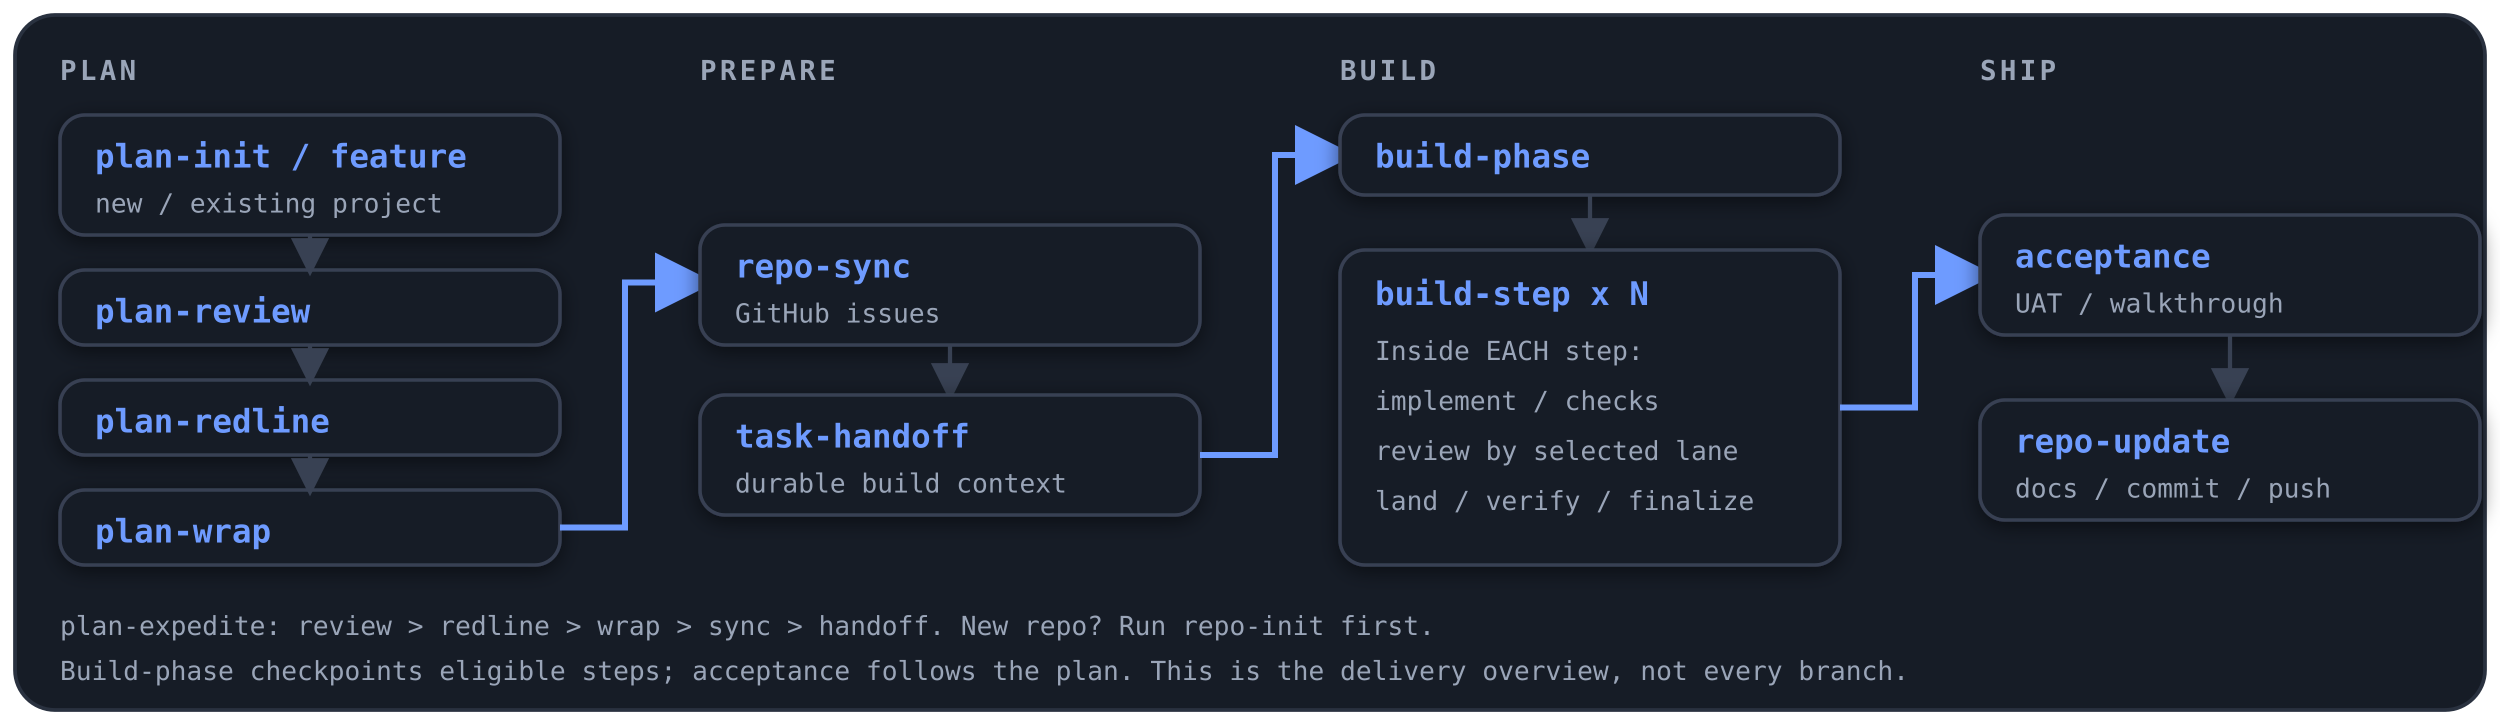
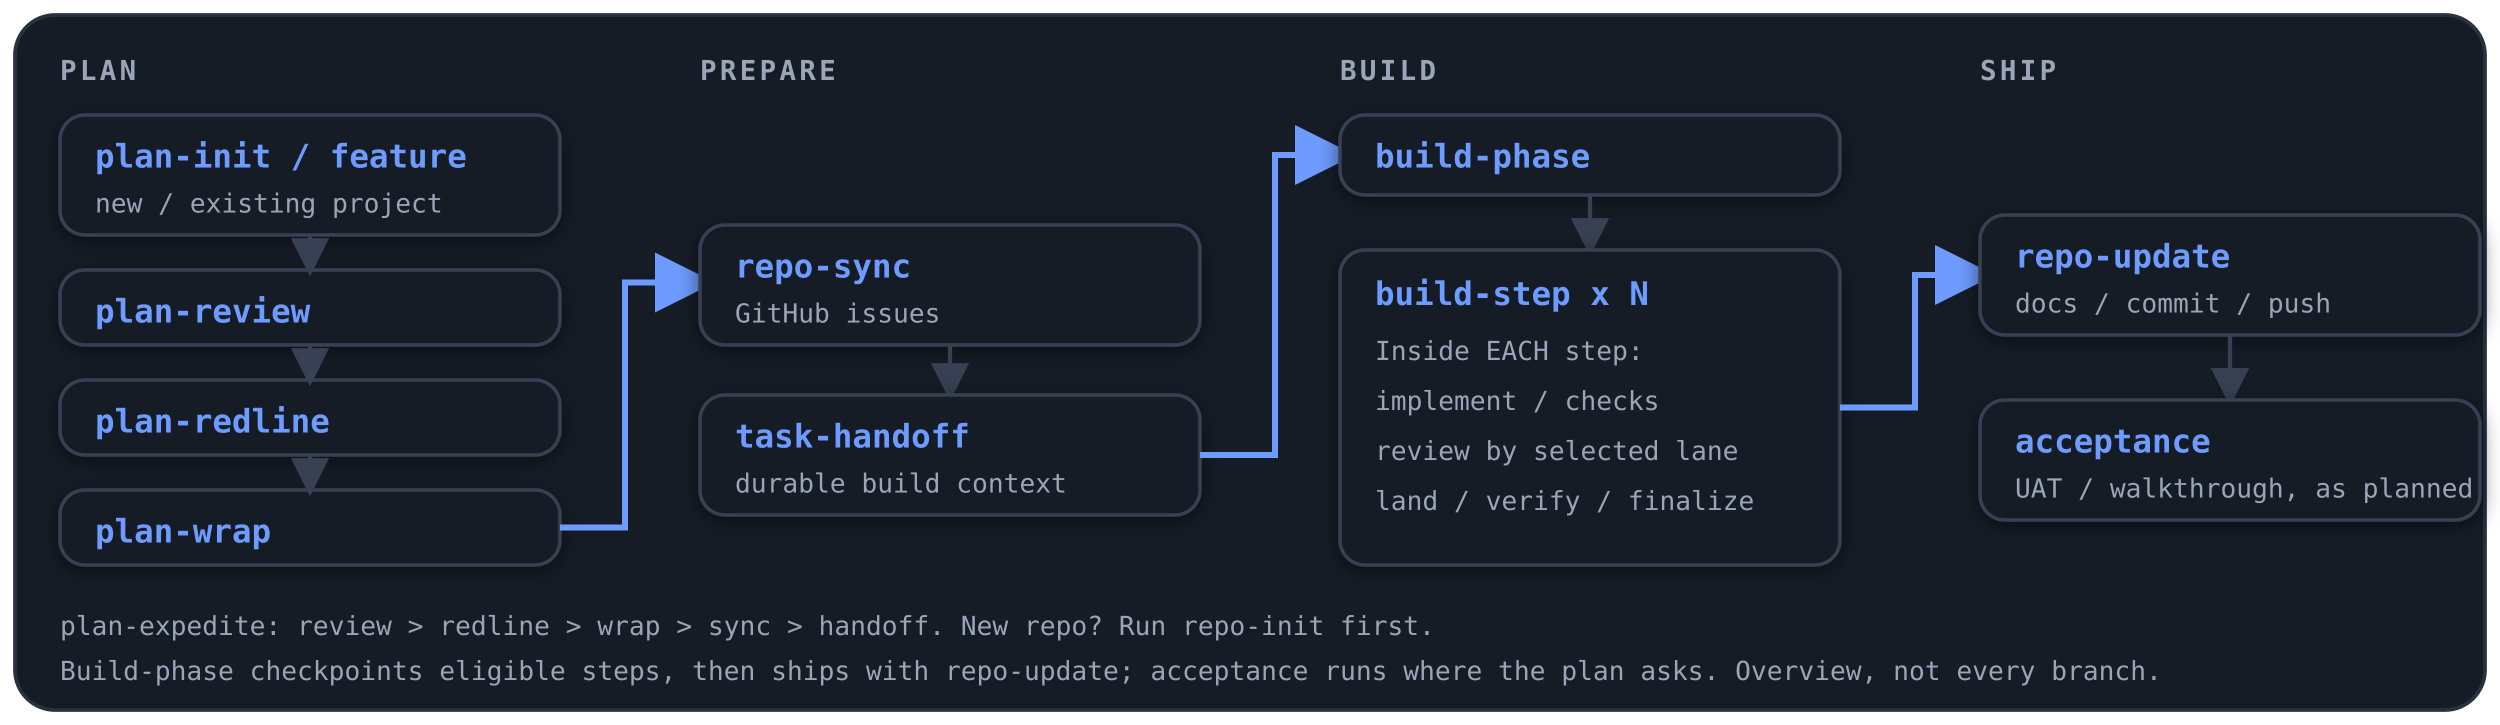
- <svg xmlns="http://www.w3.org/2000/svg" viewBox="0 0 1000 290" font-family="ui-monospace,'Cascadia Code','SF Mono',Consolas,monospace" role="img" aria-label="Plan-init or plan-feature, then plan-review, plan-redline and plan-wrap in order. Repo-sync and durable task-handoff prepare build-phase. Each build-step implements, checks, reviews by lane, and lands with finalization before the next step. Acceptance and repo-update follow.">
+ <svg xmlns="http://www.w3.org/2000/svg" viewBox="0 0 1000 290" font-family="ui-monospace,'Cascadia Code','SF Mono',Consolas,monospace" role="img" aria-label="Plan-init or plan-feature, then plan-review, plan-redline and plan-wrap in order. Repo-sync and durable task-handoff prepare build-phase. Each build-step implements, checks, reviews by lane, and lands with finalization before the next step. Repo-update ships the phase; acceptance runs where the plan asks for it.">
  <defs>
    <marker id="ar-dark" markerWidth="9" markerHeight="9" refX="7.5" refY="4.5" orient="auto">
      <path d="M0,0 L9,4.5 L0,9 Z" fill="#384153" />
    </marker>
    <marker id="ar-s-dark" markerWidth="10" markerHeight="10" refX="7.5" refY="5" orient="auto">
      <path d="M0,0 L10,5 L0,10 Z" fill="#6E9BFF" />
    </marker>
    <filter id="sh-dark" x="-20%" y="-45%" width="140%" height="190%">
      <feDropShadow dx="0" dy="2" stdDeviation="4" flood-color="rgba(0,0,0,.5)" />
    </filter>
  </defs>
  <style>
    .bg{fill:#161C26;stroke:#29313F;stroke-width:1.5}
    .lnk{fill:none;stroke:#384153;stroke-width:1.7}
    .spine{fill:none;stroke:#6E9BFF;stroke-width:2.4}
    .node rect{fill:#161C26;stroke:#384153;stroke-width:1.4;filter:url(#sh-dark)}
    .pn{fill:#6E9BFF;font-size:13px;font-weight:600}
    .ps{fill:#9AA5B8;font-size:10.5px}
    .lbl{fill:#9AA5B8;font-size:11px;letter-spacing:.12em;font-weight:600}
    .cap{fill:#9AA5B8;font-size:10.5px}
  </style>
  <rect class="bg" x="6" y="6" width="988" height="278" rx="16" />
  <text class="lbl" x="24" y="32">PLAN</text>
  <text class="lbl" x="280" y="32">PREPARE</text>
  <text class="lbl" x="536" y="32">BUILD</text>
  <text class="lbl" x="792" y="32">SHIP</text>
  <g class="node">
    <rect x="24" y="46" width="200" height="48" rx="10" />
    <text class="pn" x="38" y="67">plan-init / feature</text>
    <text class="ps" x="38" y="85">new / existing project</text>
  </g>
  <g class="node">
    <rect x="24" y="108" width="200" height="30" rx="10" />
    <text class="pn" x="38" y="129">plan-review</text>
  </g>
  <g class="node">
    <rect x="24" y="152" width="200" height="30" rx="10" />
    <text class="pn" x="38" y="173">plan-redline</text>
  </g>
  <g class="node">
    <rect x="24" y="196" width="200" height="30" rx="10" />
    <text class="pn" x="38" y="217">plan-wrap</text>
  </g>
  <path class="lnk" marker-end="url(#ar-dark)" d="M124,94 V108" />
  <path class="lnk" marker-end="url(#ar-dark)" d="M124,138 V152" />
  <path class="lnk" marker-end="url(#ar-dark)" d="M124,182 V196" />
  <path class="spine" marker-end="url(#ar-s-dark)" d="M224,211 H250 V113 H280" />
  <g class="node">
    <rect x="280" y="90" width="200" height="48" rx="10" />
    <text class="pn" x="294" y="111">repo-sync</text>
    <text class="ps" x="294" y="129">GitHub issues</text>
  </g>
  <path class="lnk" marker-end="url(#ar-dark)" d="M380,138 V158" />
  <g class="node">
    <rect x="280" y="158" width="200" height="48" rx="10" />
    <text class="pn" x="294" y="179">task-handoff</text>
    <text class="ps" x="294" y="197">durable build context</text>
  </g>
  <path class="spine" marker-end="url(#ar-s-dark)" d="M480,182 H510 V62 H536" />
  <g class="node">
    <rect x="536" y="46" width="200" height="32" rx="10" />
    <text class="pn" x="550" y="67">build-phase</text>
  </g>
  <path class="lnk" marker-end="url(#ar-dark)" d="M636,78 V100" />
  <g class="node">
    <rect x="536" y="100" width="200" height="126" rx="10" />
    <text class="pn" x="550" y="122">build-step x N</text>
    <text class="ps" x="550" y="144">Inside EACH step:</text>
    <text class="ps" x="550" y="164">implement / checks</text>
    <text class="ps" x="550" y="184">review by selected lane</text>
    <text class="ps" x="550" y="204">land / verify / finalize</text>
  </g>
  <path class="spine" marker-end="url(#ar-s-dark)" d="M736,163 H766 V110 H792" />
  <g class="node">
    <rect x="792" y="86" width="200" height="48" rx="10" />
-     <text class="pn" x="806" y="107">acceptance</text>
-     <text class="ps" x="806" y="125">UAT / walkthrough</text>
+     <text class="pn" x="806" y="107">repo-update</text>
+     <text class="ps" x="806" y="125">docs / commit / push</text>
  </g>
  <path class="lnk" marker-end="url(#ar-dark)" d="M892,134 V160" />
  <g class="node">
    <rect x="792" y="160" width="200" height="48" rx="10" />
-     <text class="pn" x="806" y="181">repo-update</text>
-     <text class="ps" x="806" y="199">docs / commit / push</text>
+     <text class="pn" x="806" y="181">acceptance</text>
+     <text class="ps" x="806" y="199">UAT / walkthrough, as planned</text>
  </g>
  <text class="cap" x="24" y="254">plan-expedite: review &gt; redline &gt; wrap &gt; sync &gt; handoff. New repo? Run repo-init first.</text>
-   <text class="cap" x="24" y="272">Build-phase checkpoints eligible steps; acceptance follows the plan. This is the delivery overview, not every branch.</text>
+   <text class="cap" x="24" y="272">Build-phase checkpoints eligible steps, then ships with repo-update; acceptance runs where the plan asks. Overview, not every branch.</text>
</svg>
